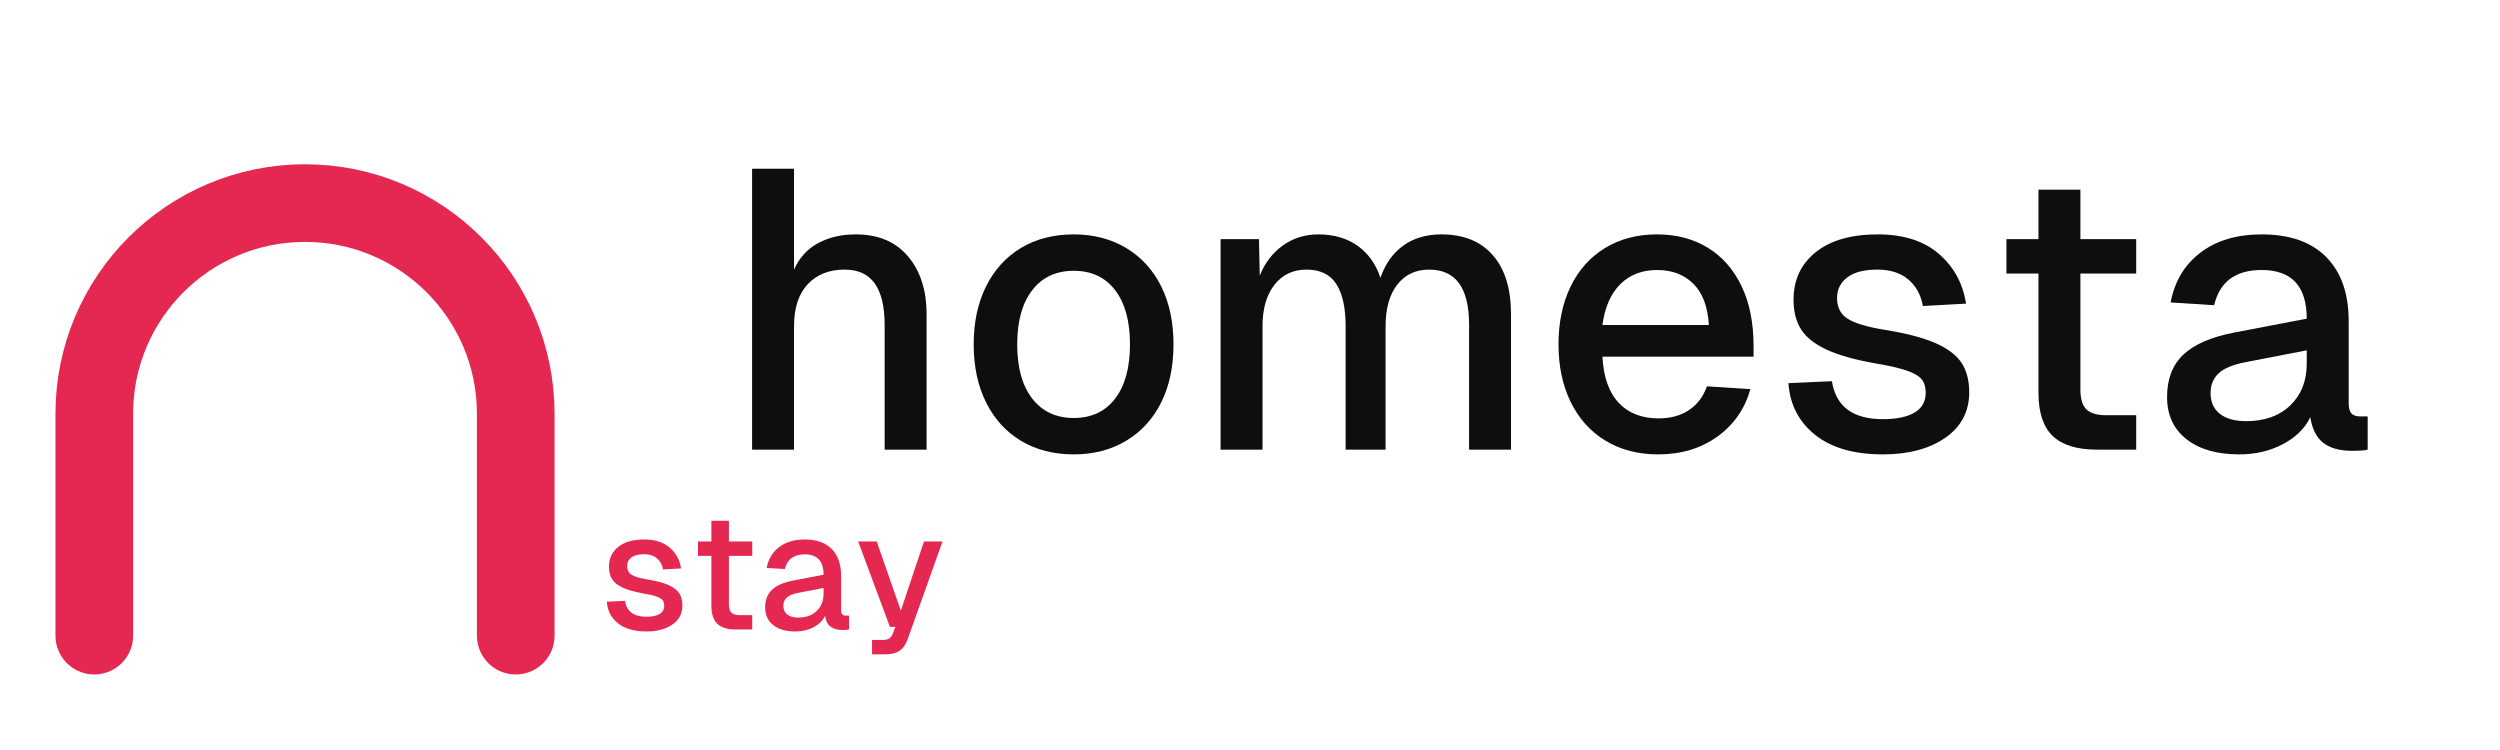
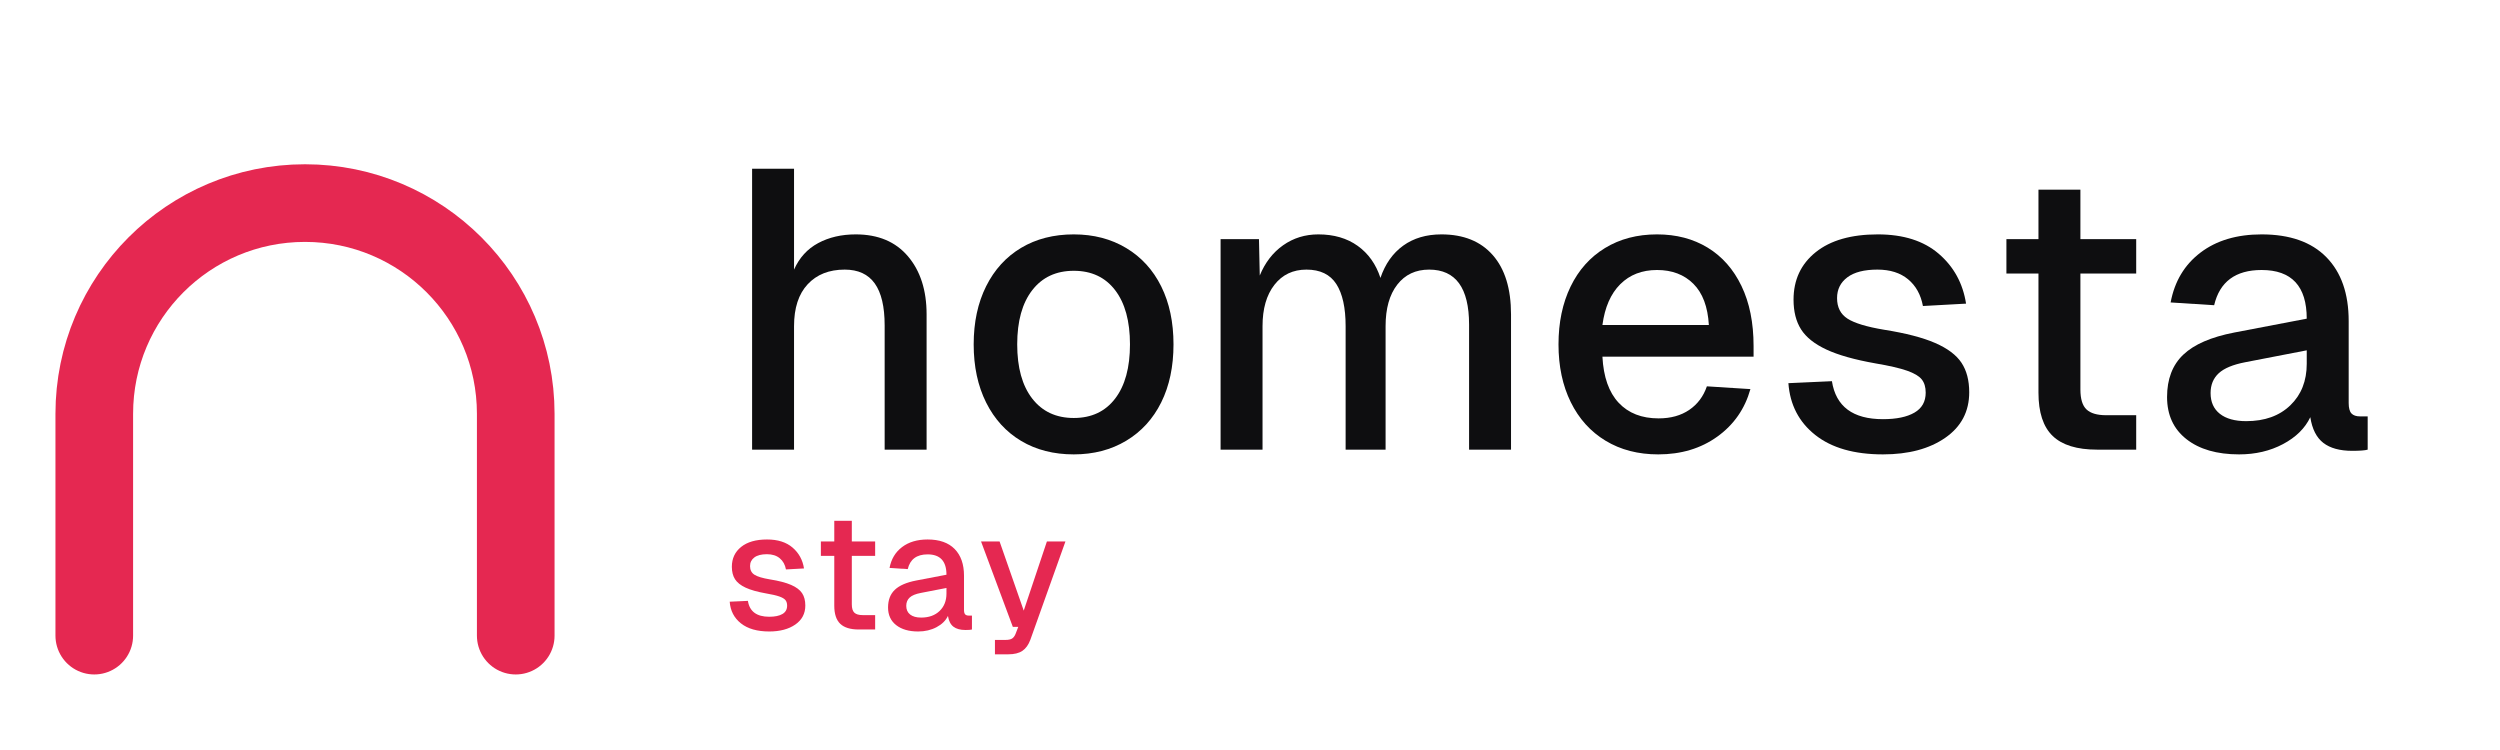
<svg xmlns="http://www.w3.org/2000/svg" viewBox="0 0 834 250" width="834" height="250" role="img" aria-label="homesta stay">
  <path d="M22 100 L 22 60 A 38 38 0 0 1 98 60 L 98 100" fill="none" stroke="#E52851" stroke-width="14" stroke-linecap="round" transform="translate(-9.25 27.05) scale(1.85)" />
  <path d="M75 710H181V455Q201 500 242.0 522.0Q283 544 337 544Q422 544 469.0 488.5Q516 433 516 342V0H410V314Q410 385 385.0 420.0Q360 455 309 455Q250 455 215.5 418.0Q181 381 181 312V0H75Z" fill="#0E0E10" transform="translate(241.0 150) scale(0.132 -0.132)" />
  <path d="M44 266Q44 350 75.5 413.0Q107 476 164.0 510.0Q221 544 297 544Q372 544 429.5 509.5Q487 475 518.0 412.5Q549 350 549 266Q549 182 518.0 119.5Q487 57 429.5 22.5Q372 -12 297 -12Q221 -12 164.0 22.0Q107 56 75.5 119.0Q44 182 44 266ZM439 266Q439 354 401.5 403.0Q364 452 297 452Q230 452 192.0 403.0Q154 354 154 266Q154 178 192.0 129.0Q230 80 297 80Q364 80 401.5 129.0Q439 178 439 266Z" fill="#0E0E10" transform="translate(319.012 150) scale(0.132 -0.132)" />
  <path d="M75 532H172L174 440Q194 489 233.0 516.5Q272 544 322 544Q381 544 421.5 515.0Q462 486 479 434Q497 487 536.5 515.5Q576 544 633 544Q717 544 763.0 491.5Q809 439 809 342V0H703V316Q703 455 602 455Q551 455 521.5 417.0Q492 379 492 312V0H391V312Q391 382 367.5 418.5Q344 455 292 455Q241 455 211.0 416.5Q181 378 181 312V0H75Z" fill="#0E0E10" transform="translate(397.288 150) scale(0.132 -0.132)" />
  <path d="M44 266Q44 349 74.5 412.0Q105 475 161.5 509.5Q218 544 293 544Q366 544 421.0 510.5Q476 477 506.5 413.5Q537 350 537 262V235H155Q159 158 196.0 118.5Q233 79 297 79Q343 79 374.5 100.5Q406 122 419 160L529 153Q508 78 445.5 33.0Q383 -12 296 -12Q220 -12 163.0 22.5Q106 57 75.0 120.0Q44 183 44 266ZM293 454Q236 454 200.0 418.0Q164 382 155 315H424Q420 384 385.0 419.0Q350 454 293 454Z" fill="#0E0E10" transform="translate(514.108 150) scale(0.132 -0.132)" />
  <path d="M44 168 154 173Q169 77 283 77Q334 77 362.5 93.5Q391 110 391 144Q391 165 381.0 177.5Q371 190 344.0 199.5Q317 209 264 218Q185 232 140.0 253.0Q95 274 76.0 304.0Q57 334 57 379Q57 454 113.0 499.0Q169 544 270 544Q367 544 424.0 495.0Q481 446 493 369L384 363Q376 406 346.5 430.5Q317 455 269 455Q219 455 193.0 435.5Q167 416 167 383Q167 348 193.5 331.0Q220 314 286 303Q368 290 415.0 269.5Q462 249 481.5 219.5Q501 190 501 145Q501 72 440.5 30.0Q380 -12 283 -12Q174 -12 112.0 37.0Q50 86 44 168Z" fill="#0E0E10" transform="translate(590.8 150) scale(0.132 -0.132)" />
  <path d="M131 144V445H50V532H131V657H237V532H378V445H237V152Q237 116 252.5 101.5Q268 87 302 87H378V0H279Q203 0 167.0 34.5Q131 69 131 144Z" fill="#0E0E10" transform="translate(662.74 150) scale(0.132 -0.132)" />
  <path d="M44 133Q44 201 85.0 240.0Q126 279 214 296L397 331Q397 454 283 454Q184 454 163 365L53 372Q68 452 128.5 498.0Q189 544 283 544Q390 544 446.5 486.5Q503 429 503 325V118Q503 99 510.0 91.5Q517 84 532 84H551V0Q541 -3 512 -3Q465 -3 439.0 17.0Q413 37 406 82Q386 40 337.0 14.0Q288 -12 226 -12Q142 -12 93.0 26.5Q44 65 44 133ZM397 217V251L242 221Q195 212 174.5 193.0Q154 174 154 143Q154 109 177.5 90.5Q201 72 244 72Q314 72 355.5 112.0Q397 152 397 217Z" fill="#0E0E10" transform="translate(717.124 150) scale(0.132 -0.132)" />
-   <path d="M44 168 154 173Q169 77 283 77Q334 77 362.5 93.5Q391 110 391 144Q391 165 381.0 177.5Q371 190 344.0 199.5Q317 209 264 218Q185 232 140.0 253.0Q95 274 76.0 304.0Q57 334 57 379Q57 454 113.0 499.0Q169 544 270 544Q367 544 424.0 495.0Q481 446 493 369L384 363Q376 406 346.5 430.5Q317 455 269 455Q219 455 193.0 435.5Q167 416 167 383Q167 348 193.5 331.0Q220 314 286 303Q368 290 415.0 269.5Q462 249 481.5 219.5Q501 190 501 145Q501 72 440.5 30.0Q380 -12 283 -12Q174 -12 112.0 37.0Q50 86 44 168Z" fill="#E52851" transform="translate(200.0 210) scale(0.0552 -0.0552)" />
-   <path d="M131 144V445H50V532H131V657H237V532H378V445H237V152Q237 116 252.5 101.5Q268 87 302 87H378V0H279Q203 0 167.0 34.5Q131 69 131 144Z" fill="#E52851" transform="translate(230.084 210) scale(0.0552 -0.0552)" />
-   <path d="M44 133Q44 201 85.0 240.0Q126 279 214 296L397 331Q397 454 283 454Q184 454 163 365L53 372Q68 452 128.5 498.0Q189 544 283 544Q390 544 446.5 486.5Q503 429 503 325V118Q503 99 510.0 91.5Q517 84 532 84H551V0Q541 -3 512 -3Q465 -3 439.0 17.0Q413 37 406 82Q386 40 337.0 14.0Q288 -12 226 -12Q142 -12 93.0 26.5Q44 65 44 133ZM397 217V251L242 221Q195 212 174.5 193.0Q154 174 154 143Q154 109 177.5 90.5Q201 72 244 72Q314 72 355.5 112.0Q397 152 397 217Z" fill="#E52851" transform="translate(252.826 210) scale(0.0552 -0.0552)" />
-   <path d="M106 -63H170Q196 -63 209.0 -55.0Q222 -47 230 -28L247 16H214L22 532H134L280 114L420 532H532L320 -62Q303 -108 272.0 -129.0Q241 -150 186 -150H106Z" fill="#E52851" transform="translate(285.063 210) scale(0.0552 -0.0552)" />
+   <path d="M44 168 154 173Q169 77 283 77Q334 77 362.5 93.5Q391 110 391 144Q391 165 381.0 177.5Q371 190 344.0 199.5Q317 209 264 218Q185 232 140.0 253.0Q95 274 76.0 304.0Q57 334 57 379Q57 454 113.0 499.0Q169 544 270 544Q367 544 424.0 495.0Q481 446 493 369L384 363Q376 406 346.5 430.5Q317 455 269 455Q219 455 193.0 435.5Q167 416 167 383Q167 348 193.5 331.0Q220 314 286 303Q368 290 415.0 269.5Q462 249 481.5 219.5Q501 190 501 145Q501 72 440.5 30.0Q380 -12 283 -12Q174 -12 112.0 37.0Q50 86 44 168Z" fill="#E52851" transform="translate(241.0 210) scale(0.0552 -0.0552)" />
+   <path d="M131 144V445H50V532H131V657H237V532H378V445H237V152Q237 116 252.5 101.5Q268 87 302 87H378V0H279Q203 0 167.0 34.5Q131 69 131 144Z" fill="#E52851" transform="translate(271.084 210) scale(0.0552 -0.0552)" />
+   <path d="M44 133Q44 201 85.0 240.0Q126 279 214 296L397 331Q397 454 283 454Q184 454 163 365L53 372Q68 452 128.5 498.0Q189 544 283 544Q390 544 446.5 486.5Q503 429 503 325V118Q503 99 510.0 91.5Q517 84 532 84H551V0Q541 -3 512 -3Q465 -3 439.0 17.0Q413 37 406 82Q386 40 337.0 14.0Q288 -12 226 -12Q142 -12 93.0 26.5Q44 65 44 133ZM397 217V251L242 221Q195 212 174.5 193.0Q154 174 154 143Q154 109 177.5 90.5Q201 72 244 72Q314 72 355.5 112.0Q397 152 397 217Z" fill="#E52851" transform="translate(293.826 210) scale(0.0552 -0.0552)" />
+   <path d="M106 -63H170Q196 -63 209.0 -55.0Q222 -47 230 -28L247 16H214L22 532H134L280 114L420 532H532L320 -62Q303 -108 272.0 -129.0Q241 -150 186 -150H106Z" fill="#E52851" transform="translate(326.063 210) scale(0.0552 -0.0552)" />
</svg>
